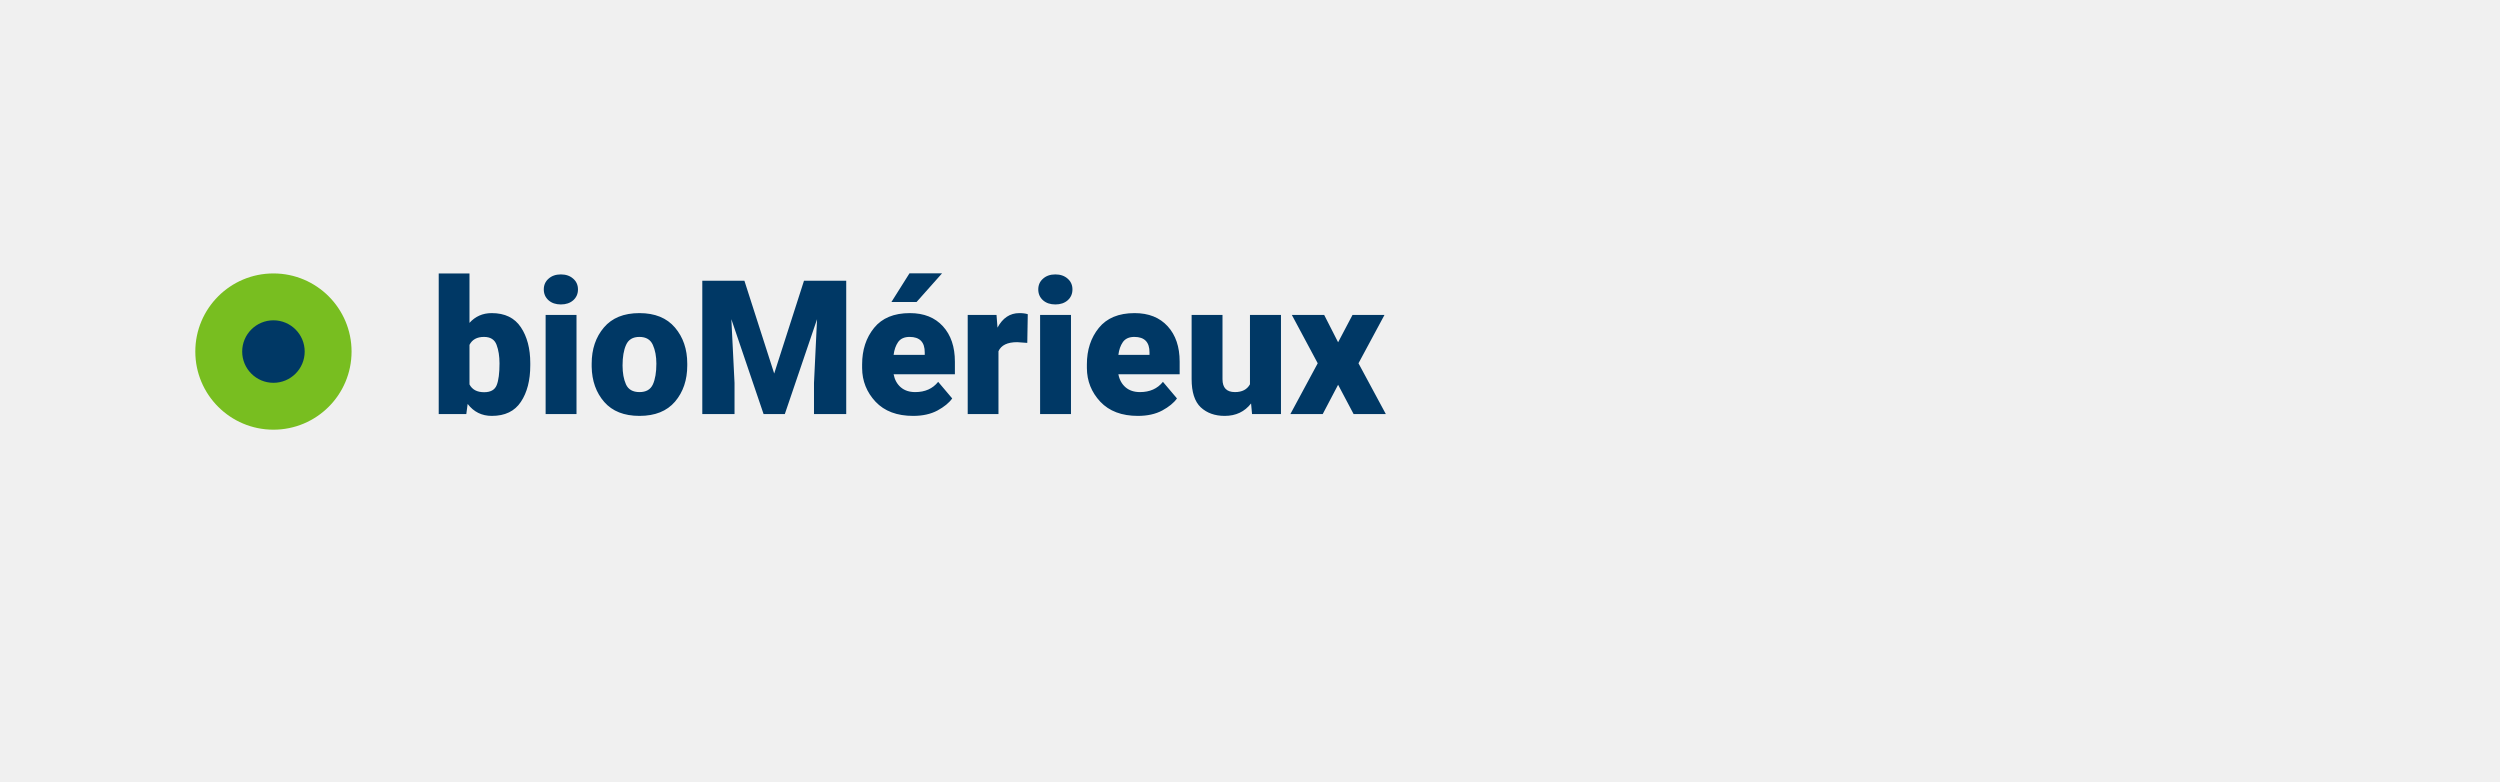
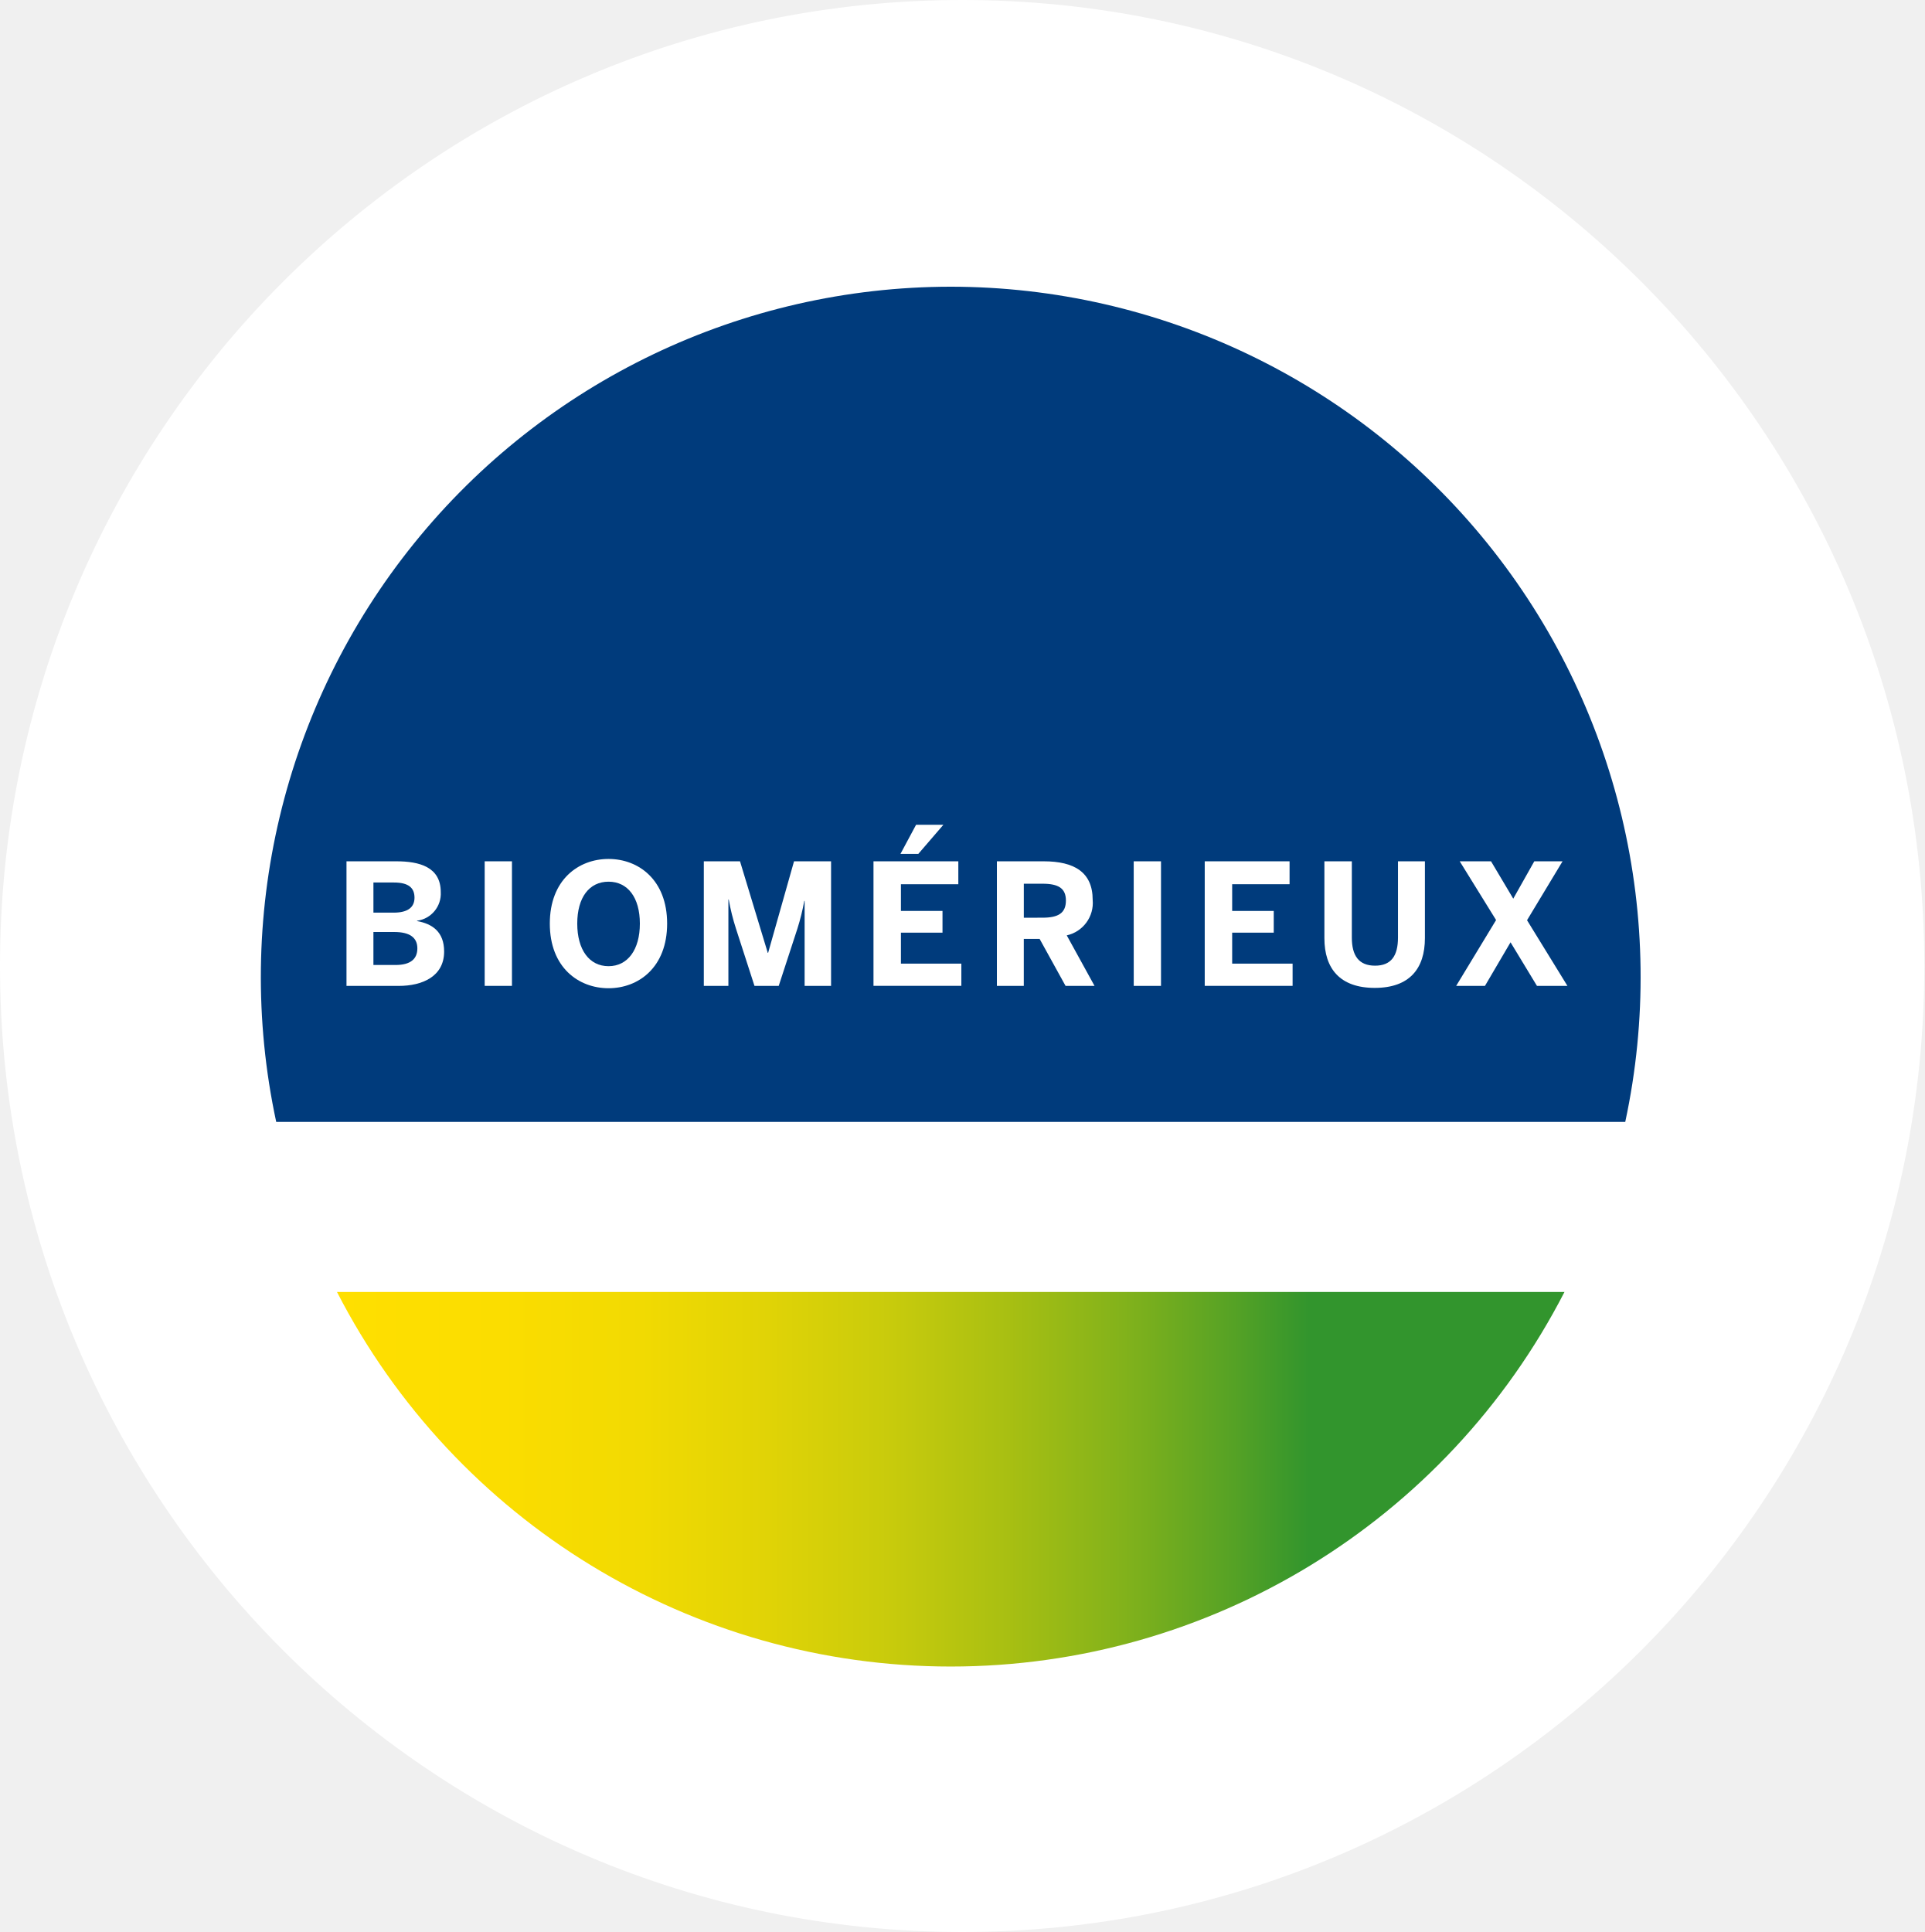
- <svg xmlns="http://www.w3.org/2000/svg" viewBox="0 0 320 100" width="100%" height="100%">
-   <rect width="320" height="100" fill="transparent" />
-   <g transform="translate(20, 25)">
-     <circle cx="15" cy="20" r="10" fill="#78BE20" />
-     <circle cx="15" cy="20" r="4" fill="#003865" />
-     <text x="35" y="28" font-family="'Segoe UI', Roboto, Helvetica, Arial, sans-serif" font-weight="800" font-size="24" fill="#003865">bioMérieux</text>
+ <svg xmlns="http://www.w3.org/2000/svg" id="Footer_Logo" data-name="Footer Logo" width="252" height="253" viewBox="0 0 252 253">
+   <defs>
+     <linearGradient id="linear-gradient" y1="0.5" x2="1" y2="0.5" gradientUnits="objectBoundingBox">
+       <stop offset="0" stop-color="#ffdf00" />
+       <stop offset="0.137" stop-color="#fbdd00" />
+       <stop offset="0.25" stop-color="#f1da02" />
+       <stop offset="0.353" stop-color="#e0d306" />
+       <stop offset="0.452" stop-color="#c8cb0c" />
+       <stop offset="0.547" stop-color="#a8bf12" />
+       <stop offset="0.64" stop-color="#82b21b" />
+       <stop offset="0.728" stop-color="#56a225" />
+       <stop offset="0.79" stop-color="#32952d" />
+     </linearGradient>
+   </defs>
+   <ellipse id="Ellipse_300" data-name="Ellipse 300" cx="126" cy="126.5" rx="126" ry="126.5" fill="#fff" />
+   <g id="Group_3750" data-name="Group 3750" transform="translate(34.158 37.546)">
+     <path id="Path_115" data-name="Path 115" d="M314.941,100A90.4,90.4,0,0,0,226.61,209.37H403.273A90.4,90.4,0,0,0,314.941,100Z" transform="translate(-224.596 -100.001)" fill="#003b7c" />
+     <path id="Path_116" data-name="Path 116" d="M245.982,382.308a90.376,90.376,0,0,0,160.745,0Z" transform="translate(-236.009 -250.665)" fill="url(#linear-gradient)" />
+     <g id="Group_3348" data-name="Group 3348" transform="translate(11.217 70.461)">
+       <path id="Path_117" data-name="Path 117" d="M248.65,261.361h6.525c3,0,5.82.727,5.82,4.034a3.576,3.576,0,0,1-3.108,3.748v.044c1.984.353,3.549,1.389,3.549,3.99,0,3.285-2.887,4.5-5.93,4.5H248.65Zm6.172,6.723c1.874,0,2.734-.706,2.734-1.962,0-1.278-.772-1.984-2.69-1.984h-2.689v3.946Zm.243,6.855c1.984,0,2.865-.794,2.865-2.182,0-1.433-1.036-2.138-3.02-2.138h-2.734v4.32Z" transform="translate(-248.65 -256.578)" fill="#fff" />
+       <path id="Path_118" data-name="Path 118" d="M287.458,261.361h3.571v16.312h-3.571Z" transform="translate(-269.361 -256.578)" fill="#fff" />
+       <path id="Path_119" data-name="Path 119" d="M305.75,269.164c0-5.731,3.747-8.465,7.693-8.465,3.924,0,7.671,2.734,7.671,8.465s-3.747,8.464-7.671,8.464C309.5,277.628,305.75,274.9,305.75,269.164Zm11.793,0c0-3.417-1.587-5.488-4.1-5.488-2.535,0-4.1,2.072-4.1,5.488s1.565,5.577,4.1,5.577C315.956,274.741,317.543,272.58,317.543,269.164Z" transform="translate(-279.124 -256.224)" fill="#fff" />
+       <path id="Path_120" data-name="Path 120" d="M349,261.361h4.739l3.637,11.992h.044l3.394-11.992h4.85v16.312H362.2V266.541h-.044a29.225,29.225,0,0,1-.9,3.637l-2.447,7.495h-3.175l-2.424-7.495a28.887,28.887,0,0,1-.948-3.814h-.044v11.309H349Z" transform="translate(-302.206 -256.578)" fill="#fff" />
+       <path id="Path_121" data-name="Path 121" d="M396.647,255.886h11.11v3H400.24v3.5h5.445v2.843H400.24v4.056h7.913v2.91H396.647Zm5.577-4.783H405.8l-3.284,3.814h-2.337Z" transform="translate(-327.634 -251.103)" fill="#fff" />
+       <path id="Path_122" data-name="Path 122" d="M431.3,261.361h6.128c4.012,0,6.415,1.433,6.415,5.048a4.358,4.358,0,0,1-3.395,4.651l3.637,6.613H440.29l-3.395-6.15h-2.072v6.15H431.3Zm5.973,7.384c2.072,0,3.064-.6,3.064-2.249,0-1.609-.992-2.2-3.064-2.2h-2.447v4.453Z" transform="translate(-346.126 -256.578)" fill="#fff" />
+       <path id="Path_123" data-name="Path 123" d="M469.725,261.361H473.3v16.312h-3.571Z" transform="translate(-366.635 -256.578)" fill="#fff" />
+       <path id="Path_124" data-name="Path 124" d="M489.671,261.361h11.11v3h-7.517v3.5h5.445v2.844h-5.445v4.056h7.914v2.91H489.671Z" transform="translate(-377.28 -256.578)" fill="#fff" />
+       <path id="Path_125" data-name="Path 125" d="M523.278,271.435V261.361h3.593v9.986c0,2.359.9,3.681,3.043,3.681,2.116,0,3-1.3,3-3.681v-9.986h3.527v10.052c0,4.012-2.029,6.525-6.57,6.525S523.278,275.424,523.278,271.435Z" transform="translate(-395.216 -256.578)" fill="#fff" />
+       <path id="Path_126" data-name="Path 126" d="M565.513,269.054l-4.761-7.693h4.1l2.91,4.893,2.755-4.893h3.7l-4.651,7.715,5.291,8.6h-3.991l-3.46-5.709-3.351,5.709h-3.769Z" transform="translate(-414.968 -256.578)" fill="#fff" />
+     </g>
  </g>
</svg>
